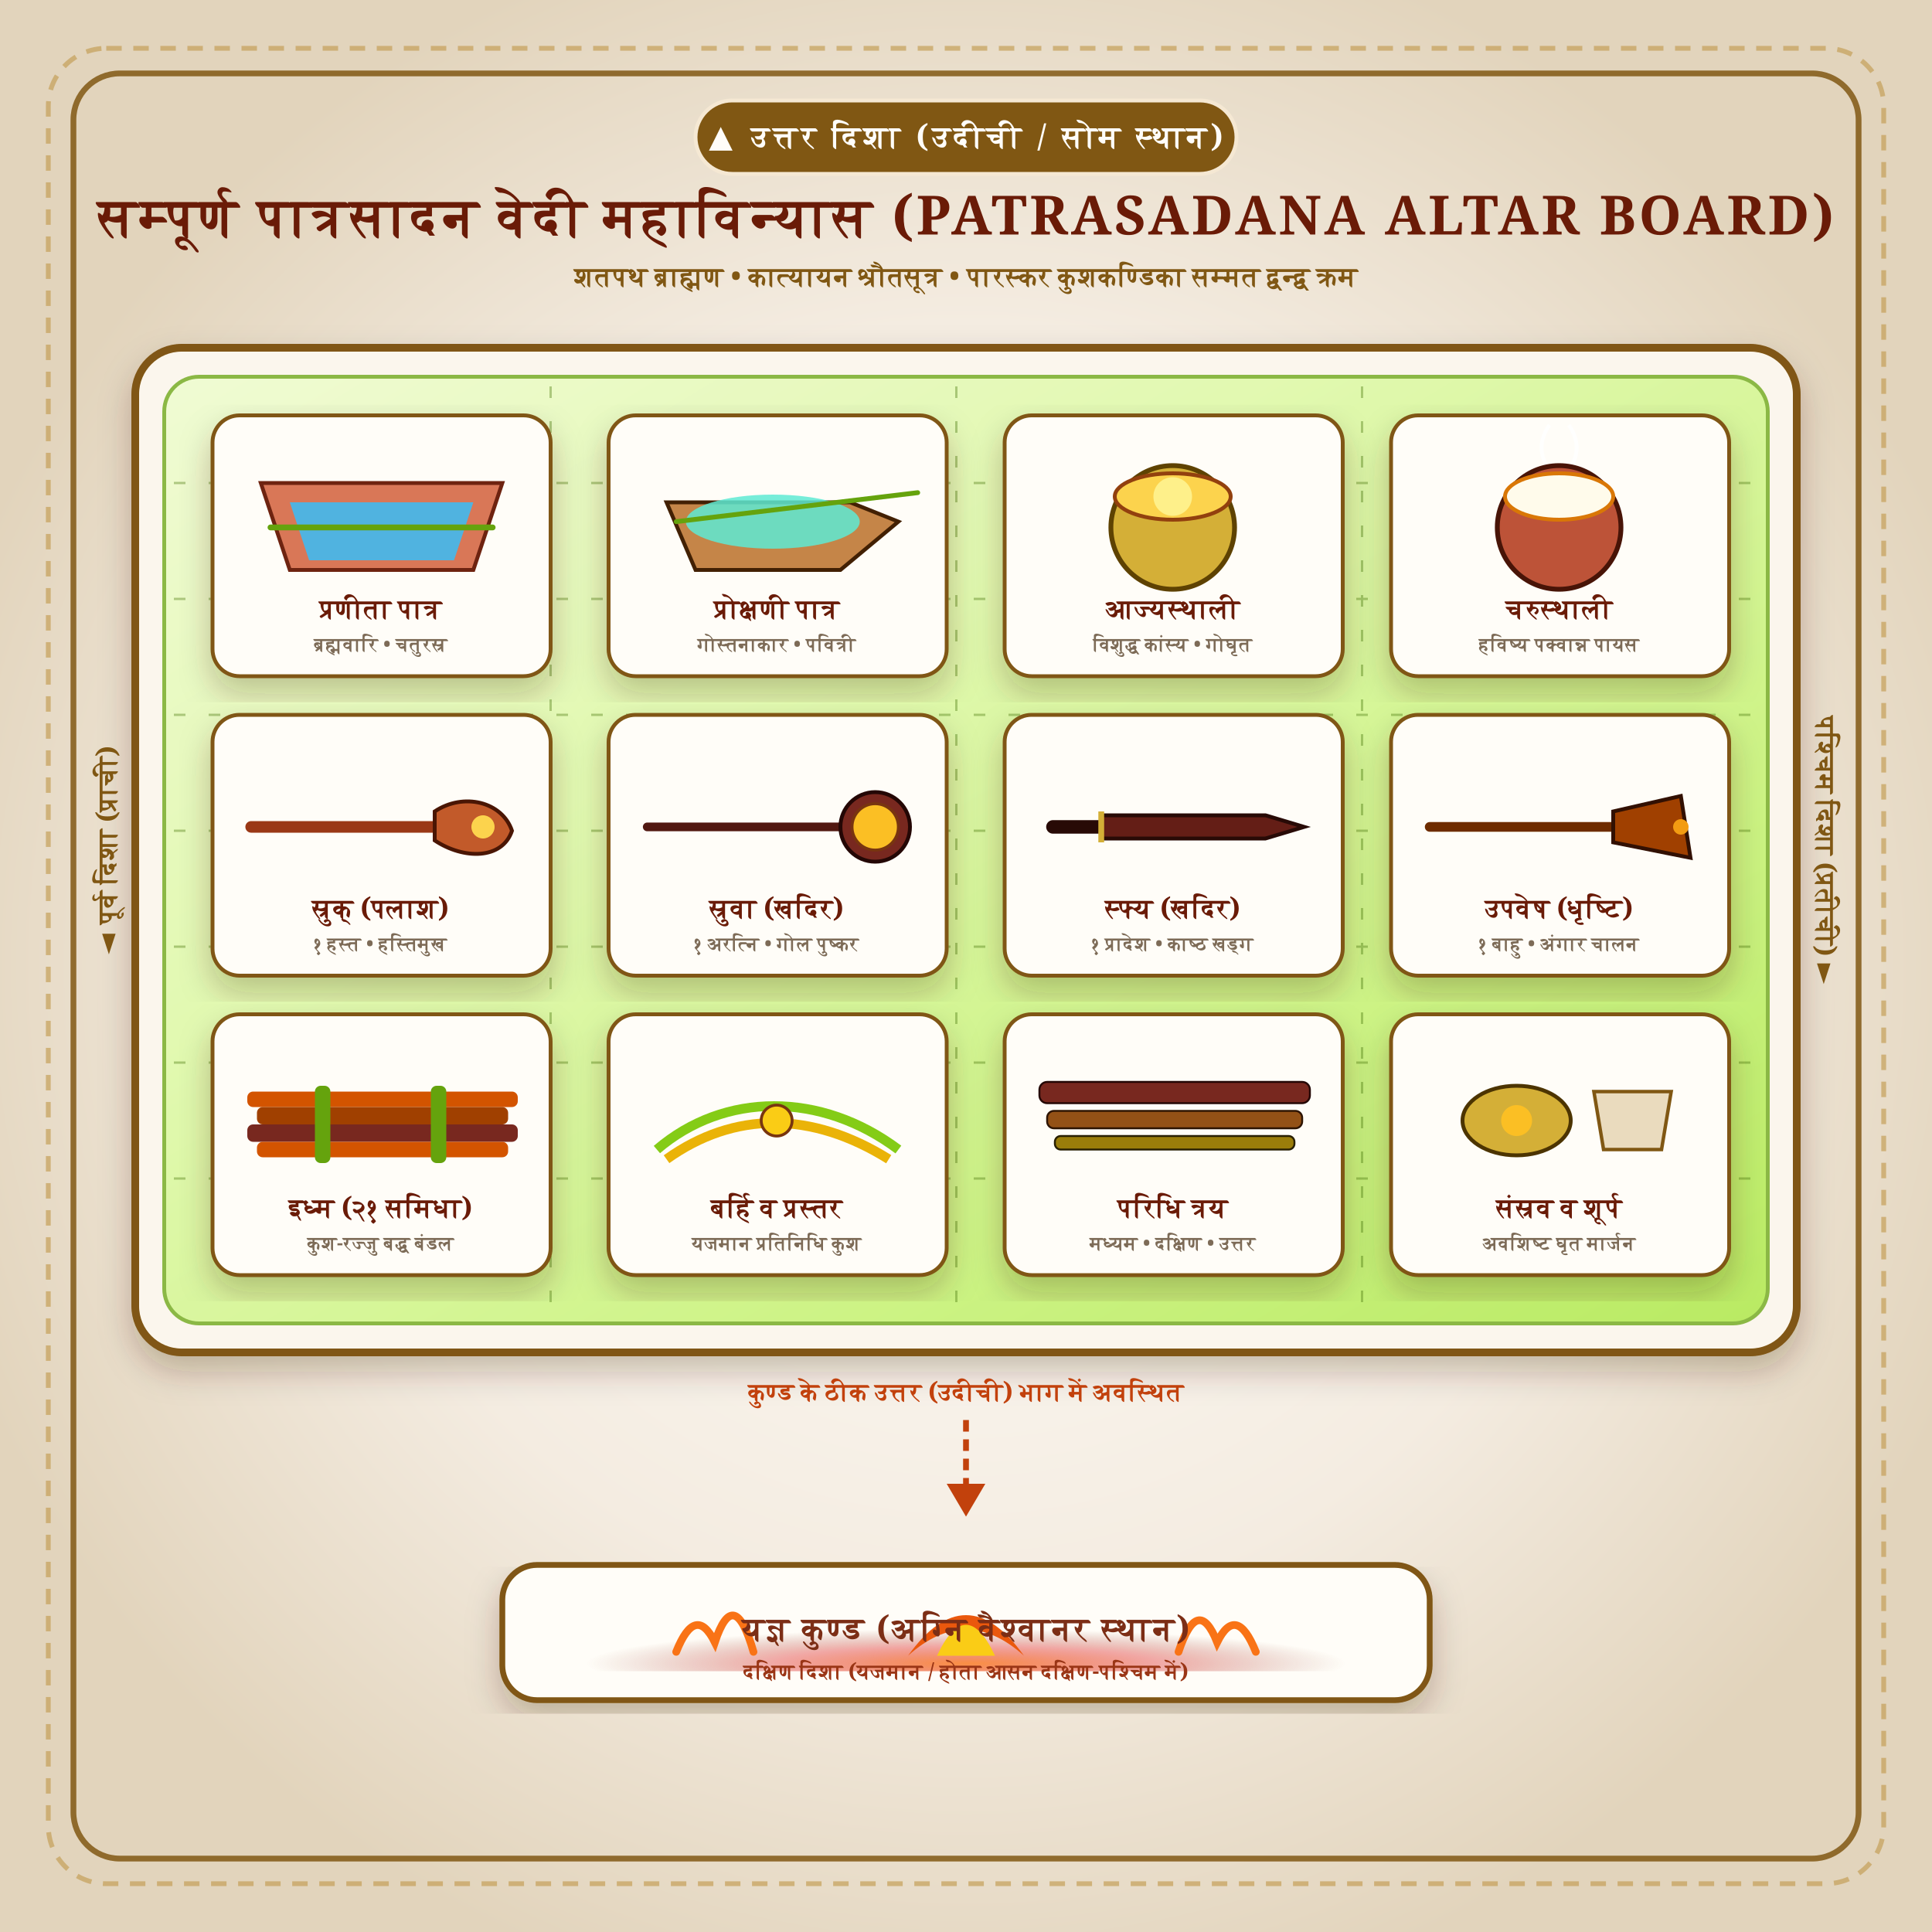
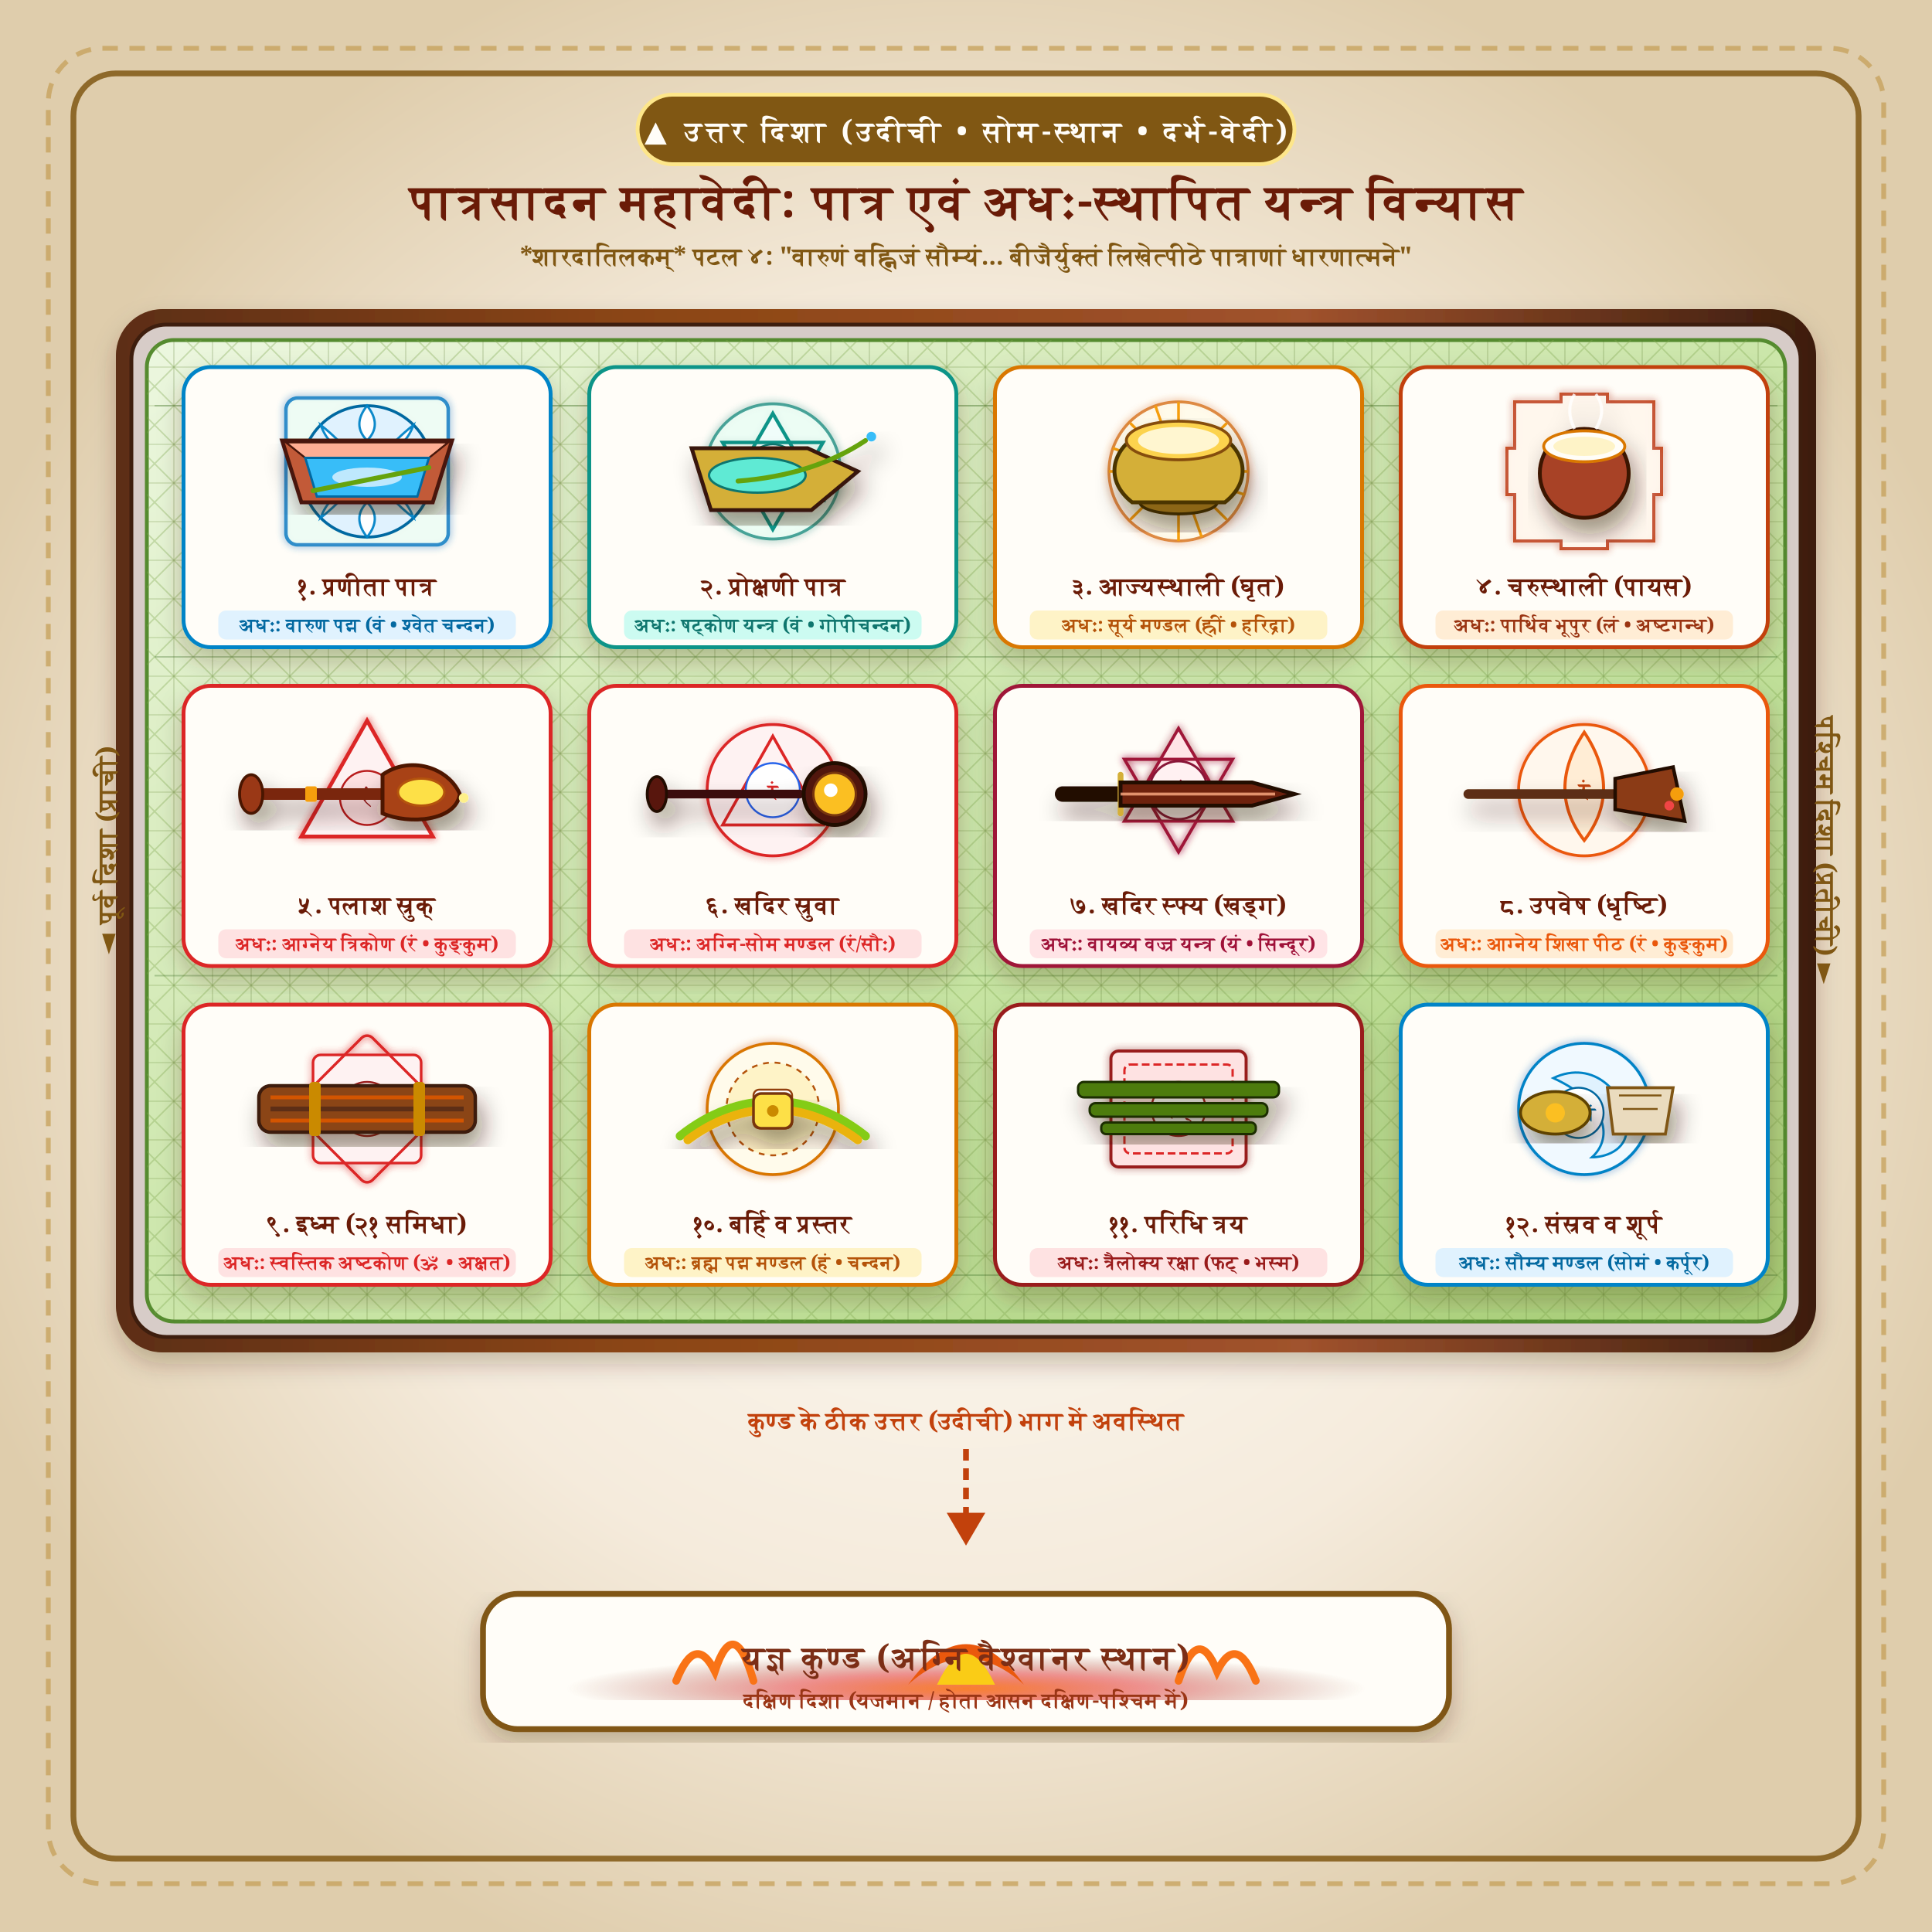
<svg xmlns="http://www.w3.org/2000/svg" viewBox="0 0 1000 1000" width="100%" height="100%">
  <defs>
    <radialGradient id="altarBg" cx="50%" cy="50%" r="55%">
-       <stop offset="0%" stop-color="#FFFDF9" />
-       <stop offset="60%" stop-color="#F4ECE1" />
-       <stop offset="100%" stop-color="#E2D4BC" />
+       <stop offset="0%" stop-color="#FFFDF8" />
+       <stop offset="60%" stop-color="#F5EBDC" />
+       <stop offset="100%" stop-color="#DFCDAC" />
    </radialGradient>
    <linearGradient id="kushaMat" x1="0%" y1="0%" x2="100%" y2="100%">
-       <stop offset="0%" stop-color="#ECFCCB" />
-       <stop offset="35%" stop-color="#D9F99D" />
-       <stop offset="70%" stop-color="#BEF264" />
-       <stop offset="100%" stop-color="#A3E635" />
-     </linearGradient>
-     <linearGradient id="woodTrim" x1="0%" y1="0%" x2="100%" y2="0%">
-       <stop offset="0%" stop-color="#78281F" />
-       <stop offset="50%" stop-color="#9A3816" />
-       <stop offset="100%" stop-color="#4A1604" />
-     </linearGradient>
-     <radialGradient id="kundaGlow" cx="50%" cy="90%" r="45%">
-       <stop offset="0%" stop-color="#F97316" stop-opacity="0.8" />
-       <stop offset="50%" stop-color="#DC2626" stop-opacity="0.4" />
+       <stop offset="0%" stop-color="#ECF7DF" />
+       <stop offset="25%" stop-color="#DBEDC2" />
+       <stop offset="60%" stop-color="#C5E3A0" />
+       <stop offset="100%" stop-color="#A5CB74" />
+     </linearGradient>
+     <pattern id="kushaPattern" width="20" height="20" patternUnits="userSpaceOnUse">
+       <path d="M 0,0 L 20,20 M 20,0 L 0,20" stroke="#7DA64C" stroke-width="0.75" opacity="0.35" />
+       <line x1="0" y1="10" x2="20" y2="10" stroke="#658B35" stroke-width="0.5" opacity="0.3" />
+       <line x1="10" y1="0" x2="10" y2="20" stroke="#55772A" stroke-width="0.5" opacity="0.3" />
+     </pattern>
+     <linearGradient id="altarWoodTrim" x1="0%" y1="0%" x2="100%" y2="0%">
+       <stop offset="0%" stop-color="#5D2E16" />
+       <stop offset="30%" stop-color="#8B4513" />
+       <stop offset="70%" stop-color="#A0522D" />
+       <stop offset="100%" stop-color="#3E1E0E" />
+     </linearGradient>
+     <linearGradient id="kumkumGrad" x1="0%" y1="0%" x2="100%" y2="100%">
+       <stop offset="0%" stop-color="#EF4444" />
+       <stop offset="50%" stop-color="#DC2626" />
+       <stop offset="100%" stop-color="#991B1B" />
+     </linearGradient>
+     <linearGradient id="chandanGrad" x1="0%" y1="0%" x2="100%" y2="100%">
+       <stop offset="0%" stop-color="#FFFFFF" />
+       <stop offset="60%" stop-color="#FFFBEB" />
+       <stop offset="100%" stop-color="#E2D0B3" />
+     </linearGradient>
+     <linearGradient id="haridraGrad" x1="0%" y1="0%" x2="100%" y2="100%">
+       <stop offset="0%" stop-color="#FDE047" />
+       <stop offset="60%" stop-color="#F59E0B" />
+       <stop offset="100%" stop-color="#B45309" />
+     </linearGradient>
+     <radialGradient id="kundaGlow" cx="50%" cy="85%" r="45%">
+       <stop offset="0%" stop-color="#F97316" stop-opacity="0.9" />
+       <stop offset="45%" stop-color="#DC2626" stop-opacity="0.5" />
      <stop offset="100%" stop-color="#7C2D12" stop-opacity="0" />
    </radialGradient>
-     <linearGradient id="altarGold" x1="0%" y1="0%" x2="100%" y2="100%">
-       <stop offset="0%" stop-color="#D4AF37" />
-       <stop offset="50%" stop-color="#FFF3B0" />
-       <stop offset="100%" stop-color="#9A7B1C" />
-     </linearGradient>
    <filter id="cardShadow" x="-10%" y="-10%" width="120%" height="120%">
-       <feDropShadow dx="0" dy="8" stdDeviation="8" flood-color="#421E06" flood-opacity="0.25" />
+       <feDropShadow dx="0" dy="6" stdDeviation="6" flood-color="#3B1C08" flood-opacity="0.25" />
+     </filter>
+     <filter id="vesselShadow" x="-20%" y="-20%" width="140%" height="140%">
+       <feDropShadow dx="3" dy="8" stdDeviation="6" flood-color="#2D1405" flood-opacity="0.45" />
+     </filter>
+     <filter id="yantraGlow" x="-30%" y="-30%" width="160%" height="160%">
+       <feGaussianBlur stdDeviation="2" result="glow" />
+       <feComposite in="SourceGraphic" in2="glow" operator="over" />
    </filter>
  </defs>
  <rect width="1000" height="1000" fill="url(#altarBg)" />
-   <rect x="25" y="25" width="950" height="950" rx="30" fill="none" stroke="#C5A059" stroke-width="2.5" stroke-dasharray="8 6" opacity="0.7" />
-   <rect x="38" y="38" width="924" height="924" rx="24" fill="none" stroke="#805713" stroke-width="3" opacity="0.85" />
-   <g transform="translate(500, 80)" text-anchor="middle">
-     <rect x="-140" y="-28" width="280" height="38" rx="19" fill="#805713" stroke="#F5E8D3" stroke-width="2" />
-     <text y="-4" font-family="'Cinzel', 'Noto Serif', serif" font-size="16" font-weight="bold" fill="#FFFDF9" letter-spacing="2">
-       ▲ उत्तर दिशा (उदीची / सोम स्थान)
-     </text>
-     <text y="42" font-family="'Cinzel', 'Noto Serif', serif" font-size="28" font-weight="900" fill="#6A1B07" letter-spacing="1.5">
-       सम्पूर्ण पात्रसादन वेदी महाविन्यास (PATRASADANA ALTAR BOARD)
-     </text>
-     <text y="68" font-family="'Noto Serif', serif" font-size="14" font-weight="bold" fill="#805713">
-       शतपथ ब्राह्मण • कात्यायन श्रौतसूत्र • पारस्कर कुशकण्डिका सम्मत द्वन्द्व क्रम
-     </text>
-   </g>
-   <g transform="translate(70, 180)">
-     <rect x="0" y="0" width="860" height="520" rx="24" fill="#FBF6ED" stroke="#805713" stroke-width="4" filter="url(#cardShadow)" />
-     <rect x="15" y="15" width="830" height="490" rx="18" fill="url(#kushaMat)" stroke="#65A30D" stroke-width="2" opacity="0.75" />
-     <g stroke="#4D7C0F" stroke-width="1.2" opacity="0.4" stroke-dasharray="6 12">
-       <line x1="20" y1="70" x2="840" y2="70" />
-       <line x1="20" y1="130" x2="840" y2="130" />
-       <line x1="20" y1="190" x2="840" y2="190" />
-       <line x1="20" y1="250" x2="840" y2="250" />
-       <line x1="20" y1="310" x2="840" y2="310" />
-       <line x1="20" y1="370" x2="840" y2="370" />
-       <line x1="20" y1="430" x2="840" y2="430" />
-       <line x1="215" y1="20" x2="215" y2="500" />
-       <line x1="425" y1="20" x2="425" y2="500" />
-       <line x1="635" y1="20" x2="635" y2="500" />
-     </g>
-     <g transform="translate(40, 35)">
-       <rect x="0" y="0" width="175" height="135" rx="14" fill="#FFFDF8" stroke="#805713" stroke-width="2" filter="url(#cardShadow)" />
-       <polygon points="25,35 150,35 135,80 40,80" fill="#D97757" stroke="#6E2310" stroke-width="2" />
-       <polygon points="40,45 135,45 125,75 50,75" fill="#38BDF8" opacity="0.85" />
-       <line x1="30" y1="58" x2="145" y2="58" stroke="#65A30D" stroke-width="3" stroke-linecap="round" />
-       <text x="87" y="105" font-family="'Noto Serif', serif" font-size="14" font-weight="bold" fill="#6A1B07" text-anchor="middle">प्रणीता पात्र</text>
-       <text x="87" y="122" font-family="'Noto Serif', serif" font-size="10" font-weight="600" fill="#7D6B57" text-anchor="middle">ब्रह्मवारि • चतुरस्र</text>
-     </g>
-     <g transform="translate(245, 35)">
-       <rect x="0" y="0" width="175" height="135" rx="14" fill="#FFFDF8" stroke="#805713" stroke-width="2" filter="url(#cardShadow)" />
-       <path d="M 30,45 L 125,45 L 150,55 L 120,80 L 45,80 Z" fill="#C58548" stroke="#422003" stroke-width="2" />
-       <ellipse cx="85" cy="55" rx="45" ry="14" fill="#5EEAD4" opacity="0.85" />
-       <line x1="35" y1="55" x2="160" y2="40" stroke="#65A30D" stroke-width="2.5" stroke-linecap="round" />
-       <text x="87" y="105" font-family="'Noto Serif', serif" font-size="14" font-weight="bold" fill="#6A1B07" text-anchor="middle">प्रोक्षणी पात्र</text>
-       <text x="87" y="122" font-family="'Noto Serif', serif" font-size="10" font-weight="600" fill="#7D6B57" text-anchor="middle">गोस्तनाकार • पवित्री</text>
-     </g>
-     <g transform="translate(450, 35)">
-       <rect x="0" y="0" width="175" height="135" rx="14" fill="#FFFDF8" stroke="#805713" stroke-width="2" filter="url(#cardShadow)" />
-       <circle cx="87" cy="58" r="32" fill="#D4AF37" stroke="#5E4202" stroke-width="2.5" />
-       <ellipse cx="87" cy="42" rx="30" ry="12" fill="#FCD34D" stroke="#92400E" stroke-width="2" />
-       <circle cx="87" cy="42" r="10" fill="#FEF08A" />
-       <text x="87" y="105" font-family="'Noto Serif', serif" font-size="14" font-weight="bold" fill="#6A1B07" text-anchor="middle">आज्यस्थाली</text>
-       <text x="87" y="122" font-family="'Noto Serif', serif" font-size="10" font-weight="600" fill="#7D6B57" text-anchor="middle">विशुद्ध कांस्य • गोघृत</text>
-     </g>
-     <g transform="translate(650, 35)">
-       <rect x="0" y="0" width="175" height="135" rx="14" fill="#FFFDF8" stroke="#805713" stroke-width="2" filter="url(#cardShadow)" />
-       <circle cx="87" cy="58" r="32" fill="#BD5338" stroke="#481407" stroke-width="2.5" />
-       <ellipse cx="87" cy="42" rx="28" ry="12" fill="#FFFBEB" stroke="#D97706" stroke-width="2" />
-       <path d="M 80 25 Q 75 15, 82 5" stroke="#FFFFFF" stroke-width="2" fill="none" opacity="0.8" />
-       <path d="M 94 25 Q 99 15, 92 5" stroke="#FFFFFF" stroke-width="2" fill="none" opacity="0.8" />
-       <text x="87" y="105" font-family="'Noto Serif', serif" font-size="14" font-weight="bold" fill="#6A1B07" text-anchor="middle">चरुस्थाली</text>
-       <text x="87" y="122" font-family="'Noto Serif', serif" font-size="10" font-weight="600" fill="#7D6B57" text-anchor="middle">हविष्य पक्वान्न पायस</text>
-     </g>
-     <g transform="translate(40, 190)">
-       <rect x="0" y="0" width="175" height="135" rx="14" fill="#FFFDF8" stroke="#805713" stroke-width="2" filter="url(#cardShadow)" />
-       <line x1="20" y1="58" x2="115" y2="58" stroke="#9A3816" stroke-width="6" stroke-linecap="round" />
-       <path d="M 115 50 C 130 40, 150 45, 155 60 C 150 75, 130 75, 115 65 Z" fill="#C25A2A" stroke="#4A1604" stroke-width="2" />
-       <circle cx="140" cy="58" r="6" fill="#FCD34D" />
-       <text x="87" y="105" font-family="'Noto Serif', serif" font-size="14" font-weight="bold" fill="#6A1B07" text-anchor="middle">स्रुक् (पलाश)</text>
-       <text x="87" y="122" font-family="'Noto Serif', serif" font-size="10" font-weight="600" fill="#7D6B57" text-anchor="middle">१ हस्त • हस्तिमुख</text>
-     </g>
-     <g transform="translate(245, 190)">
-       <rect x="0" y="0" width="175" height="135" rx="14" fill="#FFFDF8" stroke="#805713" stroke-width="2" filter="url(#cardShadow)" />
-       <line x1="20" y1="58" x2="120" y2="58" stroke="#511811" stroke-width="4.5" stroke-linecap="round" />
-       <circle cx="138" cy="58" r="18" fill="#78281F" stroke="#240705" stroke-width="2" />
-       <circle cx="138" cy="58" r="12" fill="#FBBF24" stroke="#78350F" stroke-width="1.5" />
-       <text x="87" y="105" font-family="'Noto Serif', serif" font-size="14" font-weight="bold" fill="#6A1B07" text-anchor="middle">स्रुवा (खदिर)</text>
-       <text x="87" y="122" font-family="'Noto Serif', serif" font-size="10" font-weight="600" fill="#7D6B57" text-anchor="middle">१ अरत्नि • गोल पुष्कर</text>
-     </g>
-     <g transform="translate(450, 190)">
-       <rect x="0" y="0" width="175" height="135" rx="14" fill="#FFFDF8" stroke="#805713" stroke-width="2" filter="url(#cardShadow)" />
-       <line x1="25" y1="58" x2="50" y2="58" stroke="#280A06" stroke-width="7" stroke-linecap="round" />
-       <path d="M 50 52 L 135 52 L 155 58 L 135 64 L 50 64 Z" fill="#641E16" stroke="#280A06" stroke-width="2" />
-       <line x1="50" y1="50" x2="50" y2="66" stroke="#D4AF37" stroke-width="3" />
-       <text x="87" y="105" font-family="'Noto Serif', serif" font-size="14" font-weight="bold" fill="#6A1B07" text-anchor="middle">स्फ्य (खदिर)</text>
-       <text x="87" y="122" font-family="'Noto Serif', serif" font-size="10" font-weight="600" fill="#7D6B57" text-anchor="middle">१ प्रादेश • काष्ठ खड्ग</text>
-     </g>
-     <g transform="translate(650, 190)">
-       <rect x="0" y="0" width="175" height="135" rx="14" fill="#FFFDF8" stroke="#805713" stroke-width="2" filter="url(#cardShadow)" />
-       <line x1="20" y1="58" x2="115" y2="58" stroke="#6E2C00" stroke-width="5" stroke-linecap="round" />
-       <path d="M 115 50 L 150 42 L 155 74 L 115 66 Z" fill="#A04000" stroke="#321002" stroke-width="2" />
-       <circle cx="150" cy="58" r="4" fill="#F39C12" />
-       <text x="87" y="105" font-family="'Noto Serif', serif" font-size="14" font-weight="bold" fill="#6A1B07" text-anchor="middle">उपवेष (धृष्टि)</text>
-       <text x="87" y="122" font-family="'Noto Serif', serif" font-size="10" font-weight="600" fill="#7D6B57" text-anchor="middle">१ बाहु • अंगार चालन</text>
-     </g>
-     <g transform="translate(40, 345)">
-       <rect x="0" y="0" width="175" height="135" rx="14" fill="#FFFDF8" stroke="#805713" stroke-width="2" filter="url(#cardShadow)" />
-       <g transform="translate(18, 40)">
-         <rect x="0" y="0" width="140" height="8" rx="3" fill="#D35400" />
-         <rect x="5" y="8" width="130" height="9" rx="3" fill="#A04000" />
-         <rect x="0" y="17" width="140" height="9" rx="3" fill="#78281F" />
-         <rect x="5" y="26" width="130" height="8" rx="3" fill="#D35400" />
-         <rect x="35" y="-3" width="8" height="40" rx="3" fill="#65A30D" />
-         <rect x="95" y="-3" width="8" height="40" rx="3" fill="#65A30D" />
-       </g>
-       <text x="87" y="105" font-family="'Noto Serif', serif" font-size="14" font-weight="bold" fill="#6A1B07" text-anchor="middle">इध्म (२१ समिधा)</text>
-       <text x="87" y="122" font-family="'Noto Serif', serif" font-size="10" font-weight="600" fill="#7D6B57" text-anchor="middle">कुश-रज्जु बद्ध बंडल</text>
-     </g>
-     <g transform="translate(245, 345)">
-       <rect x="0" y="0" width="175" height="135" rx="14" fill="#FFFDF8" stroke="#805713" stroke-width="2" filter="url(#cardShadow)" />
-       <path d="M 25 70 C 60 40, 110 40, 150 70" stroke="#84CC16" stroke-width="5" fill="none" />
-       <path d="M 30 75 C 65 50, 105 50, 145 75" stroke="#EAB308" stroke-width="5" fill="none" />
-       <circle cx="87" cy="55" r="8" fill="#FACC15" stroke="#78350F" stroke-width="1.5" />
-       <text x="87" y="105" font-family="'Noto Serif', serif" font-size="14" font-weight="bold" fill="#6A1B07" text-anchor="middle">बर्हि व प्रस्तर</text>
-       <text x="87" y="122" font-family="'Noto Serif', serif" font-size="10" font-weight="600" fill="#7D6B57" text-anchor="middle">यजमान प्रतिनिधि कुश</text>
-     </g>
-     <g transform="translate(450, 345)">
-       <rect x="0" y="0" width="175" height="135" rx="14" fill="#FFFDF8" stroke="#805713" stroke-width="2" filter="url(#cardShadow)" />
-       <rect x="18" y="35" width="140" height="11" rx="4" fill="#78281F" stroke="#240705" stroke-width="1" />
-       <rect x="22" y="50" width="132" height="9" rx="3.5" fill="#935116" stroke="#2D1402" stroke-width="1" />
-       <rect x="26" y="63" width="124" height="7" rx="3" fill="#9A7D0A" stroke="#281F02" stroke-width="1" />
-       <text x="87" y="105" font-family="'Noto Serif', serif" font-size="14" font-weight="bold" fill="#6A1B07" text-anchor="middle">परिधि त्रय</text>
-       <text x="87" y="122" font-family="'Noto Serif', serif" font-size="10" font-weight="600" fill="#7D6B57" text-anchor="middle">मध्यम • दक्षिण • उत्तर</text>
-     </g>
-     <g transform="translate(650, 345)">
-       <rect x="0" y="0" width="175" height="135" rx="14" fill="#FFFDF8" stroke="#805713" stroke-width="2" filter="url(#cardShadow)" />
-       <ellipse cx="65" cy="55" rx="28" ry="18" fill="#D4AF37" stroke="#4C3401" stroke-width="2" />
-       <circle cx="65" cy="55" r="8" fill="#FBBF24" />
-       <path d="M 105 40 L 145 40 L 140 70 L 110 70 Z" fill="#EADBBE" stroke="#805713" stroke-width="1.8" />
-       <text x="87" y="105" font-family="'Noto Serif', serif" font-size="14" font-weight="bold" fill="#6A1B07" text-anchor="middle">संस्रव व शूर्प</text>
-       <text x="87" y="122" font-family="'Noto Serif', serif" font-size="10" font-weight="600" fill="#7D6B57" text-anchor="middle">अवशिष्ट घृत मार्जन</text>
-     </g>
-   </g>
-   <g transform="translate(500, 770)" text-anchor="middle">
+   <rect x="25" y="25" width="950" height="950" rx="28" fill="none" stroke="#C5A059" stroke-width="2.5" stroke-dasharray="8 6" opacity="0.75" />
+   <rect x="38" y="38" width="924" height="924" rx="22" fill="none" stroke="#805713" stroke-width="3" opacity="0.85" />
+   <g transform="translate(500, 75)" text-anchor="middle">
+     <rect x="-170" y="-26" width="340" height="36" rx="18" fill="#805713" stroke="#FDE68A" stroke-width="2" />
+     <text y="-2" font-family="'Cinzel', 'Noto Serif', serif" font-size="15" font-weight="900" fill="#FFFDF8" letter-spacing="2">
+       ▲ उत्तर दिशा (उदीची • सोम-स्थान • दर्भ-वेदी)
+     </text>
+     <text y="38" font-family="'Cinzel', 'Noto Serif', serif" font-size="25" font-weight="900" fill="#6A1B07" letter-spacing="1">
+       पात्रसादन महावेदी: पात्र एवं अधः-स्थापित यन्त्र विन्यास
+     </text>
+     <text y="62" font-family="'Noto Serif', serif" font-size="13" font-weight="bold" fill="#805713">
+       *शारदातिलकम्* पटल ४: "वारुणं वह्निजं सौम्यं... बीजैर्युक्तं लिखेत्पीठे पात्राणां धारणात्मने"
+     </text>
+   </g>
+   <g transform="translate(60, 160)">
+     <rect x="0" y="0" width="880" height="540" rx="24" fill="url(#altarWoodTrim)" filter="url(#cardShadow)" />
+     <rect x="8" y="8" width="864" height="524" rx="18" fill="#D7CCC8" stroke="#3E1E0E" stroke-width="2" />
+     <rect x="16" y="16" width="848" height="508" rx="14" fill="url(#kushaMat)" stroke="#558B2F" stroke-width="2" />
+     <rect x="16" y="16" width="848" height="508" rx="14" fill="url(#kushaPattern)" />
+     <g stroke="#33691E" stroke-width="0.8" opacity="0.3">
+       <line x1="20" y1="50" x2="860" y2="50" />
+       <line x1="20" y1="180" x2="860" y2="180" />
+       <line x1="20" y1="345" x2="860" y2="345" />
+       <line x1="20" y1="500" x2="860" y2="500" />
+     </g>
+     <g transform="translate(35, 30)">
+       <rect x="0" y="0" width="190" height="145" rx="14" fill="#FFFDF8" stroke="#0284C7" stroke-width="2" filter="url(#cardShadow)" />
+       <g transform="translate(95, 54)" filter="url(#yantraGlow)">
+         <rect x="-42" y="-38" width="84" height="76" rx="6" fill="#F0FDF4" stroke="#0284C7" stroke-width="1.8" opacity="0.9" />
+         <circle cx="0" cy="0" r="34" fill="#E0F2FE" stroke="#0369A1" stroke-width="1.5" />
+         <g stroke="#0284C7" stroke-width="1.2" fill="#FFFFFF" opacity="0.95">
+           <path d="M 0 -34 Q 8 -24, 0 -16 Q -8 -24, 0 -34 Z" />
+           <path d="M 0 34 Q 8 24, 0 16 Q -8 24, 0 34 Z" />
+           <path d="M -34 0 Q -24 8, -16 0 Q -24 -8, -34 0 Z" />
+           <path d="M 34 0 Q 24 8, 16 0 Q 24 -8, 34 0 Z" />
+           <path d="M -24 -24 Q -14 -16, -11 -11 Q -20 -13, -24 -24 Z" />
+           <path d="M 24 24 Q 14 16, 11 11 Q 20 13, 24 24 Z" />
+           <path d="M 24 -24 Q 14 -16, 11 -11 Q 20 -13, 24 -24 Z" />
+           <path d="M -24 24 Q -14 16, -11 11 Q -20 13, -24 24 Z" />
+         </g>
+         <circle cx="0" cy="0" r="14" fill="#FFFFFF" stroke="#0369A1" stroke-width="1" />
+         <text x="0" y="4.5" font-family="'Noto Serif', serif" font-size="12" font-weight="900" fill="#0369A1" text-anchor="middle">वं</text>
+       </g>
+       <g transform="translate(95, 54)" filter="url(#vesselShadow)">
+         <polygon points="-44,-16 44,-16 34,16 -34,16" fill="#C25A38" stroke="#4A1808" stroke-width="2" />
+         <polygon points="-42,-15 42,-15 32,-7 -32,-7" fill="#FFAE94" stroke="#4A1808" stroke-width="1" />
+         <polygon points="-32,-7 32,-7 26,13 -26,13" fill="#38BDF8" stroke="#0369A1" stroke-width="1.2" />
+         <ellipse cx="0" cy="3" rx="18" ry="5" fill="#E0F2FE" opacity="0.8" />
+         <line x1="-28" y1="10" x2="32" y2="-2" stroke="#65A30D" stroke-width="2.5" stroke-linecap="round" />
+       </g>
+       <text x="95" y="118" font-family="'Noto Serif', serif" font-size="13" font-weight="bold" fill="#6A1B07" text-anchor="middle">१. प्रणीता पात्र</text>
+       <rect x="18" y="126" width="154" height="15" rx="4" fill="#E0F2FE" />
+       <text x="95" y="137" font-family="'Noto Serif', serif" font-size="10" font-weight="bold" fill="#0369A1" text-anchor="middle">अधः: वारुण पद्म (वं • श्वेत चन्दन)</text>
+     </g>
+     <g transform="translate(245, 30)">
+       <rect x="0" y="0" width="190" height="145" rx="14" fill="#FFFDF8" stroke="#0D9488" stroke-width="2" filter="url(#cardShadow)" />
+       <g transform="translate(95, 54)" filter="url(#yantraGlow)">
+         <circle cx="0" cy="0" r="35" fill="#ECFDF5" stroke="#0D9488" stroke-width="1.5" opacity="0.85" />
+         <polygon points="0,-30 26,15 -26,15" fill="#F0FDFA" stroke="#0D9488" stroke-width="1.8" />
+         <polygon points="0,30 26,-15 -26,-15" fill="none" stroke="#0D9488" stroke-width="1.8" />
+         <circle cx="0" cy="0" r="14" fill="#FFFFFF" stroke="#0F766E" stroke-width="1" />
+         <text x="0" y="4.5" font-family="'Noto Serif', serif" font-size="12" font-weight="900" fill="#0F766E" text-anchor="middle">वं</text>
+       </g>
+       <g transform="translate(95, 54)" filter="url(#vesselShadow)">
+         <path d="M -42,-12 L 18,-12 L 44,0 L 20,20 L -32,20 Z" fill="#D4AF37" stroke="#381907" stroke-width="2" />
+         <ellipse cx="-8" cy="2" rx="25" ry="9" fill="#5EEAD4" stroke="#0F766E" stroke-width="1.2" />
+         <path d="M -18,5 C 8,3, 30,-4, 48,-16" stroke="#65A30D" stroke-width="2.5" stroke-linecap="round" fill="none" />
+         <circle cx="51" cy="-18" r="2.5" fill="#38BDF8" />
+       </g>
+       <text x="95" y="118" font-family="'Noto Serif', serif" font-size="13" font-weight="bold" fill="#6A1B07" text-anchor="middle">२. प्रोक्षणी पात्र</text>
+       <rect x="18" y="126" width="154" height="15" rx="4" fill="#CCFBF1" />
+       <text x="95" y="137" font-family="'Noto Serif', serif" font-size="10" font-weight="bold" fill="#0F766E" text-anchor="middle">अधः: षट्कोण यन्त्र (वं • गोपीचन्दन)</text>
+     </g>
+     <g transform="translate(455, 30)">
+       <rect x="0" y="0" width="190" height="145" rx="14" fill="#FFFDF8" stroke="#D97706" stroke-width="2" filter="url(#cardShadow)" />
+       <g transform="translate(95, 54)" filter="url(#yantraGlow)">
+         <circle cx="0" cy="0" r="36" fill="#FFFBEB" stroke="#D97706" stroke-width="1.5" opacity="0.85" />
+         <g stroke="#F59E0B" stroke-width="1.4">
+           <line x1="0" y1="-36" x2="0" y2="36" />
+           <line x1="-36" y1="0" x2="36" y2="0" />
+           <line x1="-25" y1="-25" x2="25" y2="25" />
+           <line x1="-25" y1="25" x2="25" y2="-25" />
+           <line x1="-12" y1="-34" x2="12" y2="34" />
+           <line x1="-34" y1="-12" x2="34" y2="12" />
+         </g>
+         <circle cx="0" cy="0" r="16" fill="#FEF08A" stroke="#B45309" stroke-width="1.2" />
+         <text x="0" y="4" font-family="'Noto Serif', serif" font-size="11" font-weight="900" fill="#92400E" text-anchor="middle">ह्रीं</text>
+       </g>
+       <g transform="translate(95, 54)" filter="url(#vesselShadow)">
+         <ellipse cx="0" cy="16" rx="20" ry="6" fill="#8C6615" stroke="#3E2A03" stroke-width="1.5" />
+         <path d="M -24,16 C -38,5, -34,-9, -25,-16 L 25,-16 C 34,-9, 38,5, 24,16 Z" fill="#D4AF37" stroke="#4C3401" stroke-width="2" />
+         <ellipse cx="0" cy="-16" rx="27" ry="10" fill="#FCD34D" stroke="#854D0E" stroke-width="1.5" />
+         <ellipse cx="0" cy="-16" rx="21" ry="7" fill="#FFFDE7" opacity="0.85" />
+       </g>
+       <text x="95" y="118" font-family="'Noto Serif', serif" font-size="13" font-weight="bold" fill="#6A1B07" text-anchor="middle">३. आज्यस्थाली (घृत)</text>
+       <rect x="18" y="126" width="154" height="15" rx="4" fill="#FEF3C7" />
+       <text x="95" y="137" font-family="'Noto Serif', serif" font-size="10" font-weight="bold" fill="#B45309" text-anchor="middle">अधः: सूर्य मण्डल (ह्रीं • हरिद्रा)</text>
+     </g>
+     <g transform="translate(665, 30)">
+       <rect x="0" y="0" width="190" height="145" rx="14" fill="#FFFDF8" stroke="#C2410C" stroke-width="2" filter="url(#cardShadow)" />
+       <g transform="translate(95, 54)" filter="url(#yantraGlow)">
+         <path d="M -36,-36 L -12,-36 L -12,-40 L 12,-40 L 12,-36 L 36,-36 L 36,-12 L 40,-12 L 40,12 L 36,12 L 36,36 L 12,36 L 12,40 L -12,40 L -12,36 L -36,36 L -36,12 L -40,12 L -40,-12 L -36,-12 Z" fill="#FFF7ED" stroke="#C2410C" stroke-width="1.6" opacity="0.9" />
+         <circle cx="0" cy="0" r="18" fill="#FFEDD5" stroke="#9A3412" stroke-width="1.2" />
+         <text x="0" y="4.5" font-family="'Noto Serif', serif" font-size="12" font-weight="900" fill="#9A3412" text-anchor="middle">लं</text>
+       </g>
+       <g transform="translate(95, 54)" filter="url(#vesselShadow)">
+         <ellipse cx="0" cy="16" rx="18" ry="5" fill="#481407" />
+         <circle cx="0" cy="1" r="23" fill="#A84328" stroke="#3D1206" stroke-width="2" />
+         <ellipse cx="0" cy="-13" rx="21" ry="8" fill="#FFFDF8" stroke="#D97706" stroke-width="1.5" />
+         <ellipse cx="0" cy="-13" rx="16" ry="5" fill="#FEF3C7" />
+         <path d="M -5,-22 Q -10,-32, -5,-40" stroke="#FFF" stroke-width="1.5" fill="none" opacity="0.8" />
+         <path d="M 6,-22 Q 12,-32, 6,-40" stroke="#FFF" stroke-width="1.5" fill="none" opacity="0.8" />
+       </g>
+       <text x="95" y="118" font-family="'Noto Serif', serif" font-size="13" font-weight="bold" fill="#6A1B07" text-anchor="middle">४. चरुस्थाली (पायस)</text>
+       <rect x="18" y="126" width="154" height="15" rx="4" fill="#FFEDD5" />
+       <text x="95" y="137" font-family="'Noto Serif', serif" font-size="10" font-weight="bold" fill="#9A3412" text-anchor="middle">अधः: पार्थिव भूपुर (लं • अष्टगन्ध)</text>
+     </g>
+     <g transform="translate(35, 195)">
+       <rect x="0" y="0" width="190" height="145" rx="14" fill="#FFFDF8" stroke="#DC2626" stroke-width="2" filter="url(#cardShadow)" />
+       <g transform="translate(95, 54)" filter="url(#yantraGlow)">
+         <polygon points="0,-36 34,24 -34,24" fill="#FEF2F2" stroke="#DC2626" stroke-width="2" />
+         <circle cx="0" cy="4" r="14" fill="#FEE2E2" stroke="#B91C1C" stroke-width="1" />
+         <text x="0" y="8" font-family="'Noto Serif', serif" font-size="12" font-weight="900" fill="#991B1B" text-anchor="middle">रं</text>
+       </g>
+       <g transform="translate(95, 54)" filter="url(#vesselShadow)">
+         <line x1="-60" y1="2" x2="8" y2="2" stroke="#7A2808" stroke-width="6" stroke-linecap="round" />
+         <ellipse cx="-60" cy="2" rx="6" ry="10" fill="#9A3816" stroke="#4A1303" stroke-width="1.5" />
+         <rect x="-32" y="-2" width="6" height="8" rx="1" fill="#F59E0B" />
+         <path d="M 8,-8 C 22,-18, 42,-12, 48,2 C 46,16, 22,18, 8,12 Z" fill="#A84318" stroke="#4D1604" stroke-width="2" />
+         <ellipse cx="28" cy="1" rx="12" ry="7" fill="#FDE047" stroke="#B45309" stroke-width="1.2" />
+         <circle cx="50" cy="4" r="2.5" fill="#FEF08A" />
+       </g>
+       <text x="95" y="118" font-family="'Noto Serif', serif" font-size="13" font-weight="bold" fill="#6A1B07" text-anchor="middle">५. पलाश स्रुक्</text>
+       <rect x="18" y="126" width="154" height="15" rx="4" fill="#FEE2E2" />
+       <text x="95" y="137" font-family="'Noto Serif', serif" font-size="10" font-weight="bold" fill="#DC2626" text-anchor="middle">अधः: आग्नेय त्रिकोण (रं • कुङ्कुम)</text>
+     </g>
+     <g transform="translate(245, 195)">
+       <rect x="0" y="0" width="190" height="145" rx="14" fill="#FFFDF8" stroke="#DC2626" stroke-width="2" filter="url(#cardShadow)" />
+       <g transform="translate(95, 54)" filter="url(#yantraGlow)">
+         <circle cx="0" cy="0" r="34" fill="#FEF2F2" stroke="#DC2626" stroke-width="1.5" />
+         <polygon points="0,-28 26,18 -26,18" fill="none" stroke="#DC2626" stroke-width="1.5" />
+         <circle cx="0" cy="0" r="14" fill="#FFF" stroke="#2563EB" stroke-width="1" />
+         <text x="0" y="4.5" font-family="'Noto Serif', serif" font-size="11" font-weight="900" fill="#DC2626" text-anchor="middle">रं</text>
+       </g>
+       <g transform="translate(95, 54)" filter="url(#vesselShadow)">
+         <line x1="-60" y1="2" x2="14" y2="2" stroke="#3A0E08" stroke-width="4.5" stroke-linecap="round" />
+         <ellipse cx="-60" cy="2" rx="5" ry="9" fill="#58150C" stroke="#240705" stroke-width="1.5" />
+         <circle cx="32" cy="2" r="16" fill="#511811" stroke="#240705" stroke-width="2" />
+         <circle cx="32" cy="2" r="11" fill="#FBBF24" stroke="#78350F" stroke-width="1.2" />
+         <circle cx="30" cy="0" r="3.5" fill="#FFFFFF" />
+       </g>
+       <text x="95" y="118" font-family="'Noto Serif', serif" font-size="13" font-weight="bold" fill="#6A1B07" text-anchor="middle">६. खदिर स्रुवा</text>
+       <rect x="18" y="126" width="154" height="15" rx="4" fill="#FEE2E2" />
+       <text x="95" y="137" font-family="'Noto Serif', serif" font-size="10" font-weight="bold" fill="#DC2626" text-anchor="middle">अधः: अग्नि-सोम मण्डल (रं/सौः)</text>
+     </g>
+     <g transform="translate(455, 195)">
+       <rect x="0" y="0" width="190" height="145" rx="14" fill="#FFFDF8" stroke="#9F1239" stroke-width="2" filter="url(#cardShadow)" />
+       <g transform="translate(95, 54)" filter="url(#yantraGlow)">
+         <polygon points="0,-32 28,16 -28,16" fill="#FFE4E6" stroke="#9F1239" stroke-width="1.6" />
+         <polygon points="0,32 28,-16 -28,-16" fill="none" stroke="#9F1239" stroke-width="1.6" />
+         <circle cx="0" cy="0" r="15" fill="#FFF1F2" stroke="#881337" stroke-width="1.2" />
+         <text x="0" y="4.5" font-family="'Noto Serif', serif" font-size="12" font-weight="900" fill="#9F1239" text-anchor="middle">यं</text>
+       </g>
+       <g transform="translate(95, 54)" filter="url(#vesselShadow)">
+         <line x1="-60" y1="2" x2="-30" y2="2" stroke="#240705" stroke-width="8" stroke-linecap="round" />
+         <line x1="-30" y1="-8" x2="-30" y2="12" stroke="#D4AF37" stroke-width="3" stroke-linecap="round" />
+         <path d="M -30,-4 L 38,-4 L 60,2 L 38,8 L -30,8 Z" fill="#6E2310" stroke="#240705" stroke-width="2" />
+         <line x1="-30" y1="2" x2="50" y2="2" stroke="#FFAE85" stroke-width="1.5" opacity="0.8" />
+       </g>
+       <text x="95" y="118" font-family="'Noto Serif', serif" font-size="13" font-weight="bold" fill="#6A1B07" text-anchor="middle">७. खदिर स्फ्य (खड्ग)</text>
+       <rect x="18" y="126" width="154" height="15" rx="4" fill="#FFE4E6" />
+       <text x="95" y="137" font-family="'Noto Serif', serif" font-size="10" font-weight="bold" fill="#9F1239" text-anchor="middle">अधः: वायव्य वज्र यन्त्र (यं • सिन्दूर)</text>
+     </g>
+     <g transform="translate(665, 195)">
+       <rect x="0" y="0" width="190" height="145" rx="14" fill="#FFFDF8" stroke="#EA580C" stroke-width="2" filter="url(#cardShadow)" />
+       <g transform="translate(95, 54)" filter="url(#yantraGlow)">
+         <circle cx="0" cy="0" r="34" fill="#FFF7ED" stroke="#EA580C" stroke-width="1.5" />
+         <path d="M 0,-30 Q 20,0, 0,26 Q -20,0, 0,-30 Z" fill="#FFEDD5" stroke="#EA580C" stroke-width="1.6" />
+         <text x="0" y="4.5" font-family="'Noto Serif', serif" font-size="12" font-weight="900" fill="#C2410C" text-anchor="middle">रं</text>
+       </g>
+       <g transform="translate(95, 54)" filter="url(#vesselShadow)">
+         <line x1="-60" y1="2" x2="16" y2="2" stroke="#5D2E16" stroke-width="5" stroke-linecap="round" />
+         <path d="M 16,-6 L 46,-12 L 52,16 L 16,10 Z" fill="#8B3A12" stroke="#240705" stroke-width="1.8" />
+         <circle cx="48" cy="2" r="3.5" fill="#F59E0B" />
+         <circle cx="44" cy="8" r="2.5" fill="#EF4444" />
+       </g>
+       <text x="95" y="118" font-family="'Noto Serif', serif" font-size="13" font-weight="bold" fill="#6A1B07" text-anchor="middle">८. उपवेष (धृष्टि)</text>
+       <rect x="18" y="126" width="154" height="15" rx="4" fill="#FFEDD5" />
+       <text x="95" y="137" font-family="'Noto Serif', serif" font-size="10" font-weight="bold" fill="#EA580C" text-anchor="middle">अधः: आग्नेय शिखा पीठ (रं • कुङ्कुम)</text>
+     </g>
+     <g transform="translate(35, 360)">
+       <rect x="0" y="0" width="190" height="145" rx="14" fill="#FFFDF8" stroke="#DC2626" stroke-width="2" filter="url(#cardShadow)" />
+       <g transform="translate(95, 54)" filter="url(#yantraGlow)">
+         <rect x="-28" y="-28" width="56" height="56" rx="4" fill="#FEF2F2" stroke="#DC2626" stroke-width="1.4" />
+         <rect x="-28" y="-28" width="56" height="56" rx="4" fill="none" stroke="#DC2626" stroke-width="1.4" transform="rotate(45)" />
+         <circle cx="0" cy="0" r="14" fill="#FFFFFF" stroke="#991B1B" stroke-width="1" />
+         <text x="0" y="4.5" font-family="'Noto Serif', serif" font-size="12" font-weight="900" fill="#991B1B" text-anchor="middle">ॐ</text>
+       </g>
+       <g transform="translate(95, 54)" filter="url(#vesselShadow)">
+         <rect x="-56" y="-12" width="112" height="24" rx="6" fill="#8B4513" stroke="#3E1E0E" stroke-width="1.8" />
+         <line x1="-50" y1="-6" x2="50" y2="-6" stroke="#D35400" stroke-width="2" />
+         <line x1="-50" y1="0" x2="50" y2="0" stroke="#5D2E16" stroke-width="2.5" />
+         <line x1="-50" y1="6" x2="50" y2="6" stroke="#D35400" stroke-width="2" />
+         <rect x="-30" y="-14" width="6" height="28" rx="2" fill="#CA8A04" />
+         <rect x="24" y="-14" width="6" height="28" rx="2" fill="#CA8A04" />
+       </g>
+       <text x="95" y="118" font-family="'Noto Serif', serif" font-size="13" font-weight="bold" fill="#6A1B07" text-anchor="middle">९. इध्म (२१ समिधा)</text>
+       <rect x="18" y="126" width="154" height="15" rx="4" fill="#FEE2E2" />
+       <text x="95" y="137" font-family="'Noto Serif', serif" font-size="10" font-weight="bold" fill="#DC2626" text-anchor="middle">अधः: स्वस्तिक अष्टकोण (ॐ • अक्षत)</text>
+     </g>
+     <g transform="translate(245, 360)">
+       <rect x="0" y="0" width="190" height="145" rx="14" fill="#FFFDF8" stroke="#D97706" stroke-width="2" filter="url(#cardShadow)" />
+       <g transform="translate(95, 54)" filter="url(#yantraGlow)">
+         <circle cx="0" cy="0" r="34" fill="#FFFBEB" stroke="#D97706" stroke-width="1.5" />
+         <circle cx="0" cy="0" r="24" fill="#FEF3C7" stroke="#B45309" stroke-width="1" stroke-dasharray="3 3" />
+         <rect x="-10" y="-10" width="20" height="20" rx="3" fill="#FFFFFF" stroke="#92400E" stroke-width="1" />
+         <text x="0" y="4" font-family="'Noto Serif', serif" font-size="11" font-weight="900" fill="#92400E" text-anchor="middle">हं</text>
+       </g>
+       <g transform="translate(95, 54)" filter="url(#vesselShadow)">
+         <path d="M -48,14 C -18,-10, 18,-10, 48,14" stroke="#84CC16" stroke-width="4.5" fill="none" stroke-linecap="round" />
+         <path d="M -44,16 C -16,-5, 16,-5, 44,16" stroke="#EAB308" stroke-width="4.5" fill="none" stroke-linecap="round" />
+         <rect x="-10" y="-8" width="20" height="18" rx="4" fill="#FDE047" stroke="#78350F" stroke-width="1.4" />
+         <circle cx="0" cy="1" r="3" fill="#CA8A04" />
+       </g>
+       <text x="95" y="118" font-family="'Noto Serif', serif" font-size="13" font-weight="bold" fill="#6A1B07" text-anchor="middle">१०. बर्हि व प्रस्तर</text>
+       <rect x="18" y="126" width="154" height="15" rx="4" fill="#FEF3C7" />
+       <text x="95" y="137" font-family="'Noto Serif', serif" font-size="10" font-weight="bold" fill="#B45309" text-anchor="middle">अधः: ब्रह्म पद्म मण्डल (हं • चन्दन)</text>
+     </g>
+     <g transform="translate(455, 360)">
+       <rect x="0" y="0" width="190" height="145" rx="14" fill="#FFFDF8" stroke="#991B1B" stroke-width="2" filter="url(#cardShadow)" />
+       <g transform="translate(95, 54)" filter="url(#yantraGlow)">
+         <rect x="-35" y="-30" width="70" height="60" rx="4" fill="#FEE2E2" stroke="#991B1B" stroke-width="1.6" />
+         <rect x="-28" y="-23" width="56" height="46" rx="3" fill="none" stroke="#DC2626" stroke-width="1.2" stroke-dasharray="4 2" />
+         <circle cx="0" cy="0" r="14" fill="#FFFFFF" stroke="#991B1B" stroke-width="1" />
+         <text x="0" y="4.5" font-family="'Noto Serif', serif" font-size="11" font-weight="900" fill="#991B1B" text-anchor="middle">फट्</text>
+       </g>
+       <g transform="translate(95, 54)" filter="url(#vesselShadow)">
+         <rect x="-52" y="-14" width="104" height="8" rx="3" fill="#4D7C0F" stroke="#1A2E05" stroke-width="1.2" />
+         <rect x="-46" y="-3" width="92" height="7" rx="3" fill="#4D7C0F" stroke="#1A2E05" stroke-width="1.2" />
+         <rect x="-40" y="7" width="80" height="6" rx="2.5" fill="#4D7C0F" stroke="#1A2E05" stroke-width="1.2" />
+       </g>
+       <text x="95" y="118" font-family="'Noto Serif', serif" font-size="13" font-weight="bold" fill="#6A1B07" text-anchor="middle">११. परिधि त्रय</text>
+       <rect x="18" y="126" width="154" height="15" rx="4" fill="#FEE2E2" />
+       <text x="95" y="137" font-family="'Noto Serif', serif" font-size="10" font-weight="bold" fill="#991B1B" text-anchor="middle">अधः: त्रैलोक्य रक्षा (फट् • भस्म)</text>
+     </g>
+     <g transform="translate(665, 360)">
+       <rect x="0" y="0" width="190" height="145" rx="14" fill="#FFFDF8" stroke="#0284C7" stroke-width="2" filter="url(#cardShadow)" />
+       <g transform="translate(95, 54)" filter="url(#yantraGlow)">
+         <circle cx="0" cy="0" r="34" fill="#F0F9FF" stroke="#0284C7" stroke-width="1.5" />
+         <path d="M -16,-16 C 5,-26, 22,-8, 22,10 C 22,22, 10,25, 4,25 C 14,16, 14,-2, -16,-16 Z" fill="#E0F2FE" stroke="#0284C7" stroke-width="1.2" />
+         <circle cx="-3" cy="2" r="13" fill="#FFFFFF" stroke="#0369A1" stroke-width="1" />
+         <text x="-3" y="6" font-family="'Noto Serif', serif" font-size="10" font-weight="900" fill="#0369A1" text-anchor="middle">सोमं</text>
+       </g>
+       <g transform="translate(95, 54)" filter="url(#vesselShadow)">
+         <ellipse cx="-15" cy="2" rx="18" ry="11" fill="#D4AF37" stroke="#5E4202" stroke-width="1.5" />
+         <circle cx="-15" cy="2" r="5" fill="#FBBF24" />
+         <path d="M 12,-11 L 46,-11 L 42,13 L 15,13 Z" fill="#EADBBE" stroke="#805713" stroke-width="1.5" />
+         <line x1="18" y1="-7" x2="40" y2="-7" stroke="#805713" stroke-width="1" />
+         <line x1="20" y1="0" x2="38" y2="0" stroke="#805713" stroke-width="1" />
+       </g>
+       <text x="95" y="118" font-family="'Noto Serif', serif" font-size="13" font-weight="bold" fill="#6A1B07" text-anchor="middle">१२. संस्रव व शूर्प</text>
+       <rect x="18" y="126" width="154" height="15" rx="4" fill="#E0F2FE" />
+       <text x="95" y="137" font-family="'Noto Serif', serif" font-size="10" font-weight="bold" fill="#0369A1" text-anchor="middle">अधः: सौम्य मण्डल (सोमं • कर्पूर)</text>
+     </g>
+   </g>
+   <g transform="translate(500, 785)" text-anchor="middle">
    <path d="M 0 -35 L 0 5" stroke="#C2410C" stroke-width="3" stroke-dasharray="6 4" />
    <polygon points="0,15 -10,-2 10,-2" fill="#C2410C" />
    <text y="-45" font-family="'Noto Serif', serif" font-size="13" font-weight="bold" fill="#C2410C">
      कुण्ड के ठीक उत्तर (उदीची) भाग में अवस्थित
    </text>
    <g transform="translate(0, 75)" filter="url(#cardShadow)">
-       <rect x="-240" y="-35" width="480" height="70" rx="18" fill="#FFFDF8" stroke="#805713" stroke-width="3" />
-       <rect x="-220" y="-20" width="440" height="40" rx="10" fill="url(#kundaGlow)" />
+       <rect x="-250" y="-35" width="500" height="70" rx="18" fill="#FFFDF8" stroke="#805713" stroke-width="3" />
+       <rect x="-230" y="-20" width="460" height="40" rx="10" fill="url(#kundaGlow)" />
      <path d="M -150 10 Q -140 -15, -130 5 Q -120 -25, -110 10" stroke="#F97316" stroke-width="4" fill="none" stroke-linecap="round" />
      <path d="M -30 12 Q 0 -30, 30 12 Q 0 -15, -30 12 Z" fill="#EA580C" />
      <path d="M -15 12 Q 0 -20, 15 12 Z" fill="#FACC15" />
      <path d="M 110 10 Q 120 -20, 130 5 Q 140 -15, 150 10" stroke="#F97316" stroke-width="4" fill="none" stroke-linecap="round" />
      <text y="4" font-family="'Cinzel', 'Noto Serif', serif" font-size="17" font-weight="900" fill="#7C2D12" letter-spacing="1">
        यज्ञ कुण्ड (अग्नि वैश्वानर स्थान)
      </text>
      <text y="24" font-family="'Noto Serif', serif" font-size="11" font-weight="bold" fill="#9A3412">
        दक्षिण दिशा (यजमान / होता आसन दक्षिण-पश्चिम में)
      </text>
    </g>
  </g>
  <g transform="translate(60, 440)">
    <text x="0" y="0" font-family="'Noto Serif', serif" font-size="14" font-weight="bold" fill="#805713" transform="rotate(-90 0 0)" text-anchor="middle">
      ◄ पूर्व दिशा (प्राची)
    </text>
  </g>
  <g transform="translate(940, 440)">
    <text x="0" y="0" font-family="'Noto Serif', serif" font-size="14" font-weight="bold" fill="#805713" transform="rotate(90 0 0)" text-anchor="middle">
      पश्चिम दिशा (प्रतीची) ►
    </text>
  </g>
</svg>
